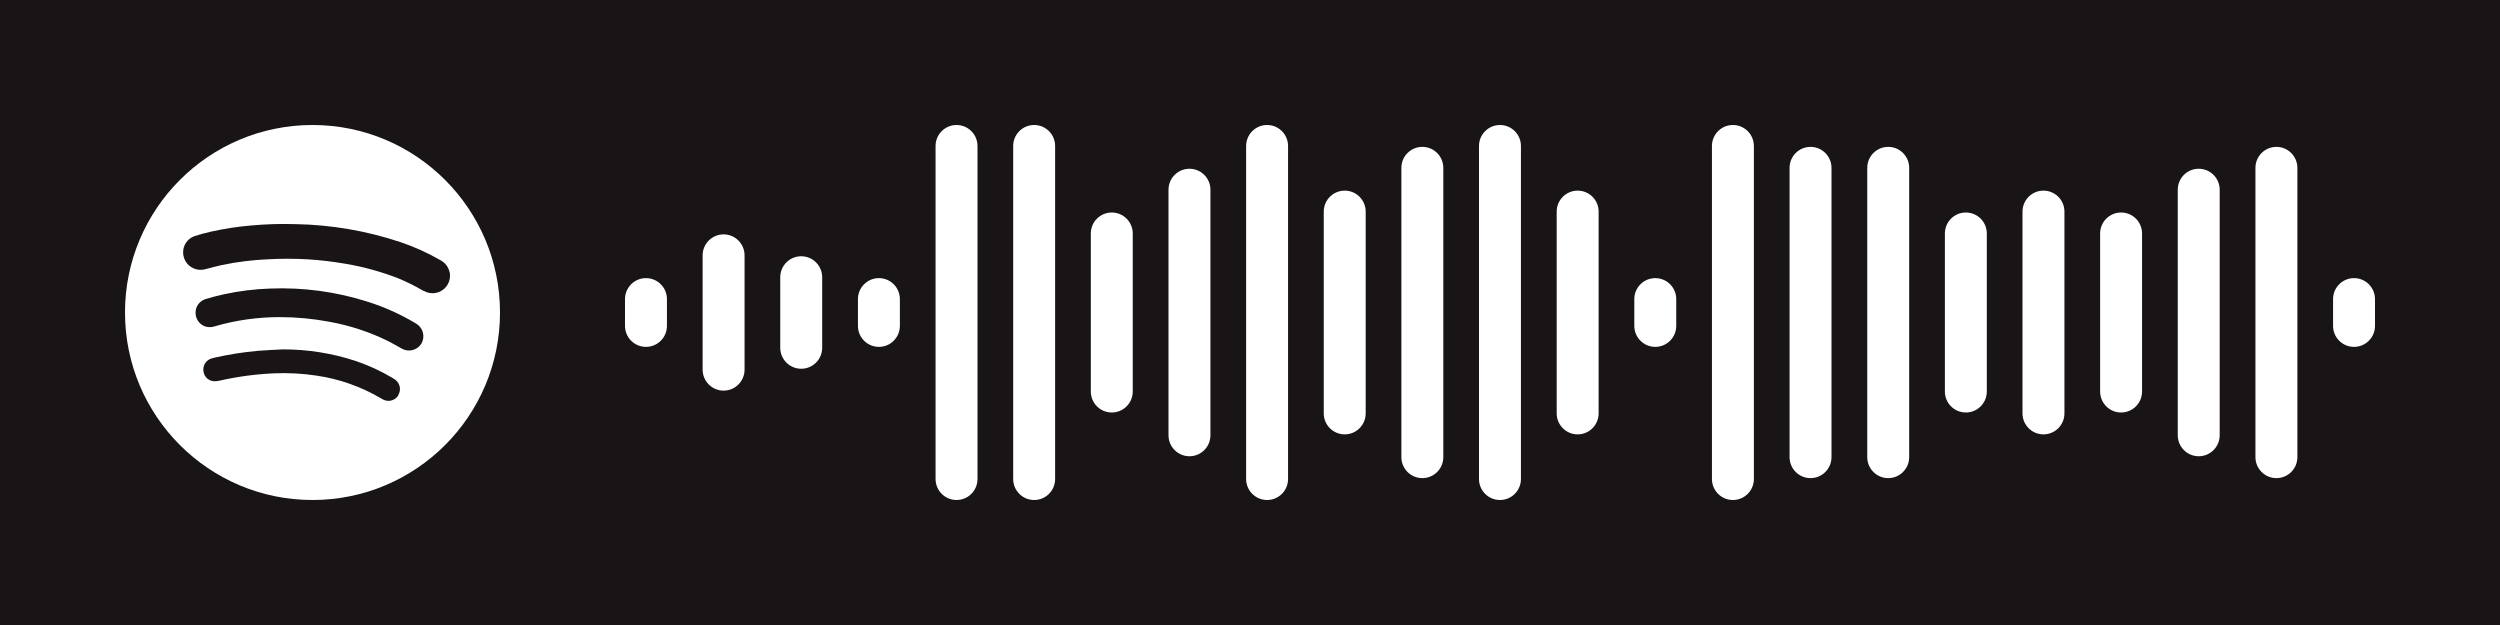
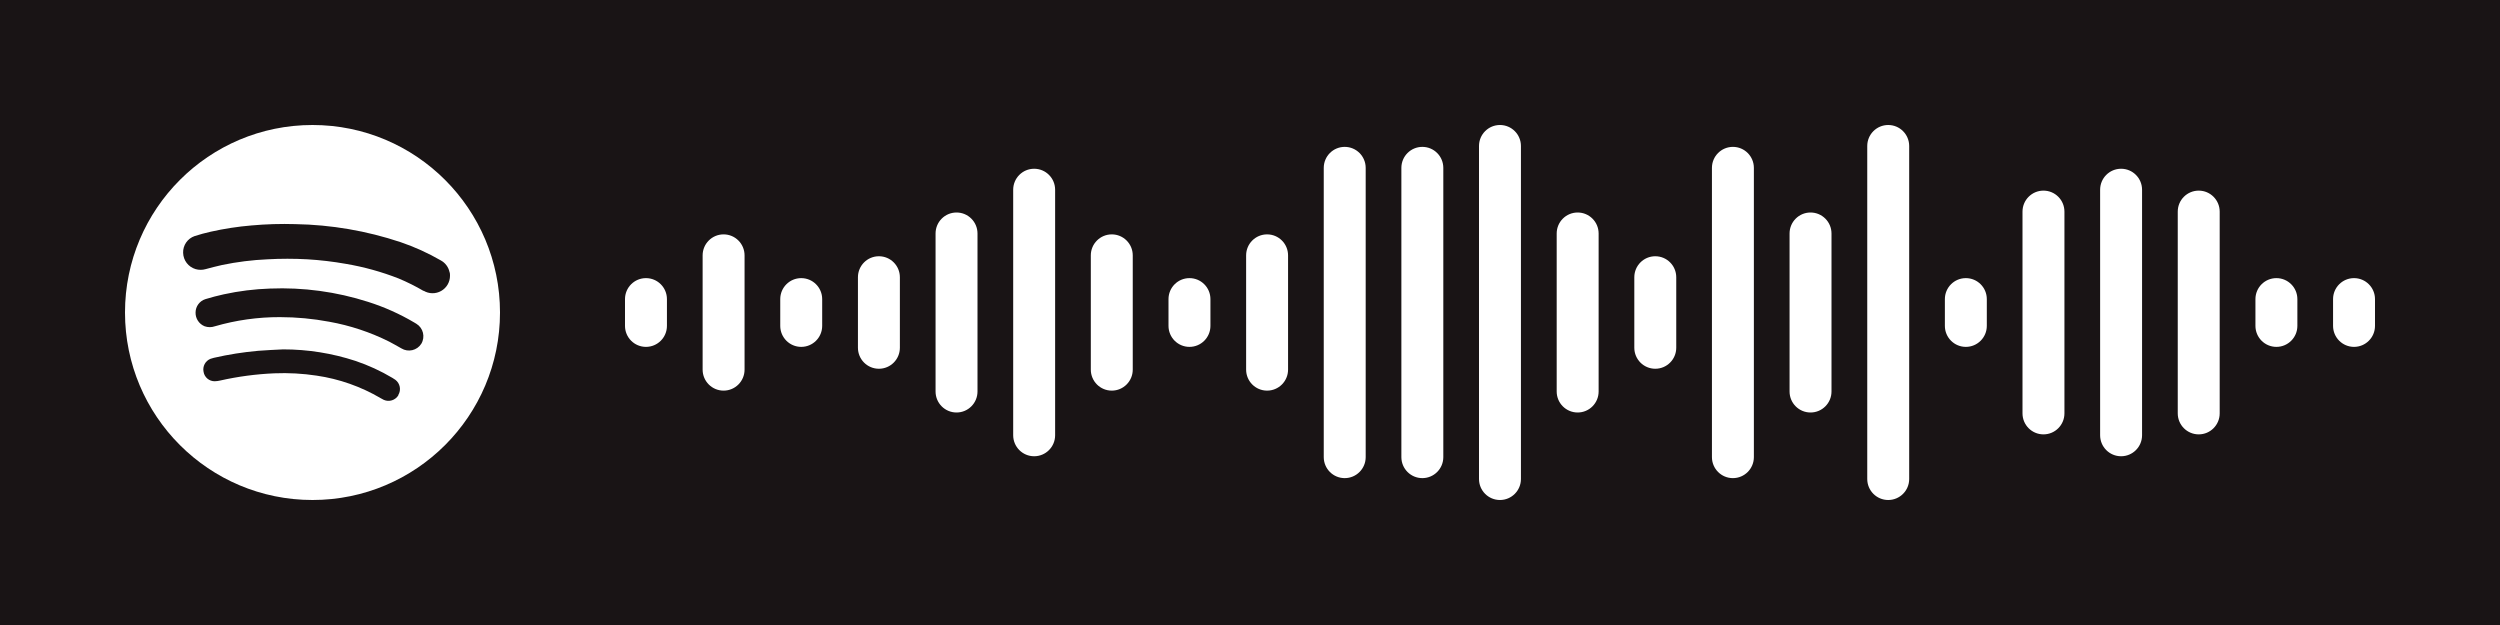
<svg xmlns="http://www.w3.org/2000/svg" width="640" height="160" viewBox="0 0 400 100">
  <rect x="0" y="0" width="400" height="100" fill="#191415" />
  <rect x="100.00" y="44.50" width="6.71" height="11.00" rx="3.36" ry="3.36" fill="#ffffff" />
  <rect x="112.42" y="37.50" width="6.71" height="25.00" rx="3.36" ry="3.36" fill="#ffffff" />
-   <rect x="124.84" y="41.00" width="6.71" height="18.00" rx="3.36" ry="3.36" fill="#ffffff" />
-   <rect x="137.27" y="44.50" width="6.71" height="11.00" rx="3.36" ry="3.36" fill="#ffffff" />
-   <rect x="149.69" y="20.00" width="6.71" height="60.00" rx="3.36" ry="3.36" fill="#ffffff" />
-   <rect x="162.11" y="20.00" width="6.71" height="60.00" rx="3.36" ry="3.36" fill="#ffffff" />
-   <rect x="174.53" y="34.00" width="6.71" height="32.00" rx="3.36" ry="3.36" fill="#ffffff" />
-   <rect x="186.96" y="27.00" width="6.71" height="46.00" rx="3.36" ry="3.36" fill="#ffffff" />
-   <rect x="199.38" y="20.00" width="6.71" height="60.00" rx="3.36" ry="3.36" fill="#ffffff" />
-   <rect x="211.80" y="30.50" width="6.71" height="39.00" rx="3.36" ry="3.36" fill="#ffffff" />
+   <rect x="124.84" y="44.50" width="6.71" height="11.00" rx="3.36" ry="3.36" fill="#ffffff" />
+   <rect x="137.27" y="41.00" width="6.71" height="18.00" rx="3.36" ry="3.36" fill="#ffffff" />
+   <rect x="149.69" y="34.00" width="6.71" height="32.00" rx="3.36" ry="3.36" fill="#ffffff" />
+   <rect x="162.11" y="27.00" width="6.71" height="46.00" rx="3.36" ry="3.36" fill="#ffffff" />
+   <rect x="174.53" y="37.50" width="6.71" height="25.00" rx="3.36" ry="3.36" fill="#ffffff" />
+   <rect x="186.96" y="44.50" width="6.71" height="11.00" rx="3.36" ry="3.36" fill="#ffffff" />
+   <rect x="199.38" y="37.50" width="6.71" height="25.00" rx="3.36" ry="3.36" fill="#ffffff" />
+   <rect x="211.80" y="23.50" width="6.71" height="53.00" rx="3.36" ry="3.36" fill="#ffffff" />
  <rect x="224.22" y="23.50" width="6.71" height="53.00" rx="3.36" ry="3.36" fill="#ffffff" />
  <rect x="236.64" y="20.00" width="6.71" height="60.00" rx="3.36" ry="3.36" fill="#ffffff" />
-   <rect x="249.07" y="30.50" width="6.71" height="39.00" rx="3.36" ry="3.36" fill="#ffffff" />
-   <rect x="261.49" y="44.50" width="6.71" height="11.00" rx="3.36" ry="3.36" fill="#ffffff" />
-   <rect x="273.91" y="20.00" width="6.71" height="60.00" rx="3.36" ry="3.36" fill="#ffffff" />
-   <rect x="286.33" y="23.50" width="6.71" height="53.00" rx="3.36" ry="3.36" fill="#ffffff" />
-   <rect x="298.76" y="23.50" width="6.71" height="53.00" rx="3.36" ry="3.36" fill="#ffffff" />
-   <rect x="311.18" y="34.00" width="6.71" height="32.00" rx="3.36" ry="3.36" fill="#ffffff" />
+   <rect x="249.07" y="34.00" width="6.71" height="32.00" rx="3.36" ry="3.36" fill="#ffffff" />
+   <rect x="261.49" y="41.00" width="6.71" height="18.00" rx="3.36" ry="3.36" fill="#ffffff" />
+   <rect x="273.91" y="23.50" width="6.71" height="53.00" rx="3.36" ry="3.36" fill="#ffffff" />
+   <rect x="286.33" y="34.00" width="6.71" height="32.00" rx="3.36" ry="3.36" fill="#ffffff" />
+   <rect x="298.76" y="20.00" width="6.71" height="60.00" rx="3.36" ry="3.36" fill="#ffffff" />
+   <rect x="311.18" y="44.50" width="6.71" height="11.00" rx="3.36" ry="3.36" fill="#ffffff" />
  <rect x="323.60" y="30.50" width="6.71" height="39.00" rx="3.36" ry="3.36" fill="#ffffff" />
-   <rect x="336.02" y="34.00" width="6.71" height="32.00" rx="3.36" ry="3.36" fill="#ffffff" />
-   <rect x="348.44" y="27.00" width="6.71" height="46.00" rx="3.36" ry="3.36" fill="#ffffff" />
-   <rect x="360.87" y="23.50" width="6.71" height="53.00" rx="3.36" ry="3.36" fill="#ffffff" />
+   <rect x="336.02" y="27.00" width="6.71" height="46.00" rx="3.36" ry="3.36" fill="#ffffff" />
+   <rect x="348.44" y="30.50" width="6.71" height="39.00" rx="3.36" ry="3.36" fill="#ffffff" />
+   <rect x="360.87" y="44.50" width="6.71" height="11.00" rx="3.36" ry="3.36" fill="#ffffff" />
  <rect x="373.29" y="44.50" width="6.71" height="11.00" rx="3.36" ry="3.36" fill="#ffffff" />
  <g transform="translate(20,20)">
    <path fill="#ffffff" d="M30,0A30,30,0,1,1,0,30,30,30,0,0,1,30,0M43.73,43.2a1.85,1.85,0,0,0-.47-2.43,5,5,0,0,0-.48-.31,30.64,30.64,0,0,0-5.92-2.72,37.07,37.07,0,0,0-11.56-1.84c-1.33.07-2.67.12-4,.23a52.44,52.44,0,0,0-7.08,1.12,3.45,3.45,0,0,0-.54.16,1.83,1.83,0,0,0-1.11,2.08A1.79,1.79,0,0,0,14.37,41a4.29,4.29,0,0,0,.88-.12,48.93,48.93,0,0,1,8.66-1.15,35.33,35.33,0,0,1,6.75.37,28.29,28.29,0,0,1,10.25,3.61,4.77,4.77,0,0,0,.5.27,1.85,1.85,0,0,0,2.33-.74M47.41,35a2.34,2.34,0,0,0-.78-3.19l-.35-.21a35.72,35.72,0,0,0-7.38-3.3,45.39,45.39,0,0,0-15.7-2.13,41.19,41.19,0,0,0-7.39.92c-1,.22-2,.48-2.94.77A2.26,2.26,0,0,0,11.29,30a2.32,2.32,0,0,0,1.44,2.2,2.47,2.47,0,0,0,1.67,0,37,37,0,0,1,10.38-1.46,43,43,0,0,1,7.91.74,35.46,35.46,0,0,1,9.58,3.18c.66.34,1.3.72,1.95,1.08A2.33,2.33,0,0,0,47.41,35m.35-8.49A2.79,2.79,0,0,0,52,24.11c0-.2,0-.4-.08-.6a2.78,2.78,0,0,0-1.4-1.85,35.91,35.91,0,0,0-6.41-2.91,56.19,56.19,0,0,0-16.86-2.89,58.46,58.46,0,0,0-7,.21,48.31,48.31,0,0,0-6.52,1c-.87.2-1.73.42-2.58.7a2.73,2.73,0,0,0-1.85,2.68,2.79,2.79,0,0,0,2,2.61,2.9,2.9,0,0,0,1.6,0c.87-.23,1.75-.47,2.63-.66a45.52,45.52,0,0,1,7.26-.91,57.42,57.42,0,0,1,6.4,0,53.7,53.7,0,0,1,6.11.72,42.63,42.63,0,0,1,8.49,2.35,33.25,33.25,0,0,1,4,2" />
  </g>
</svg>
